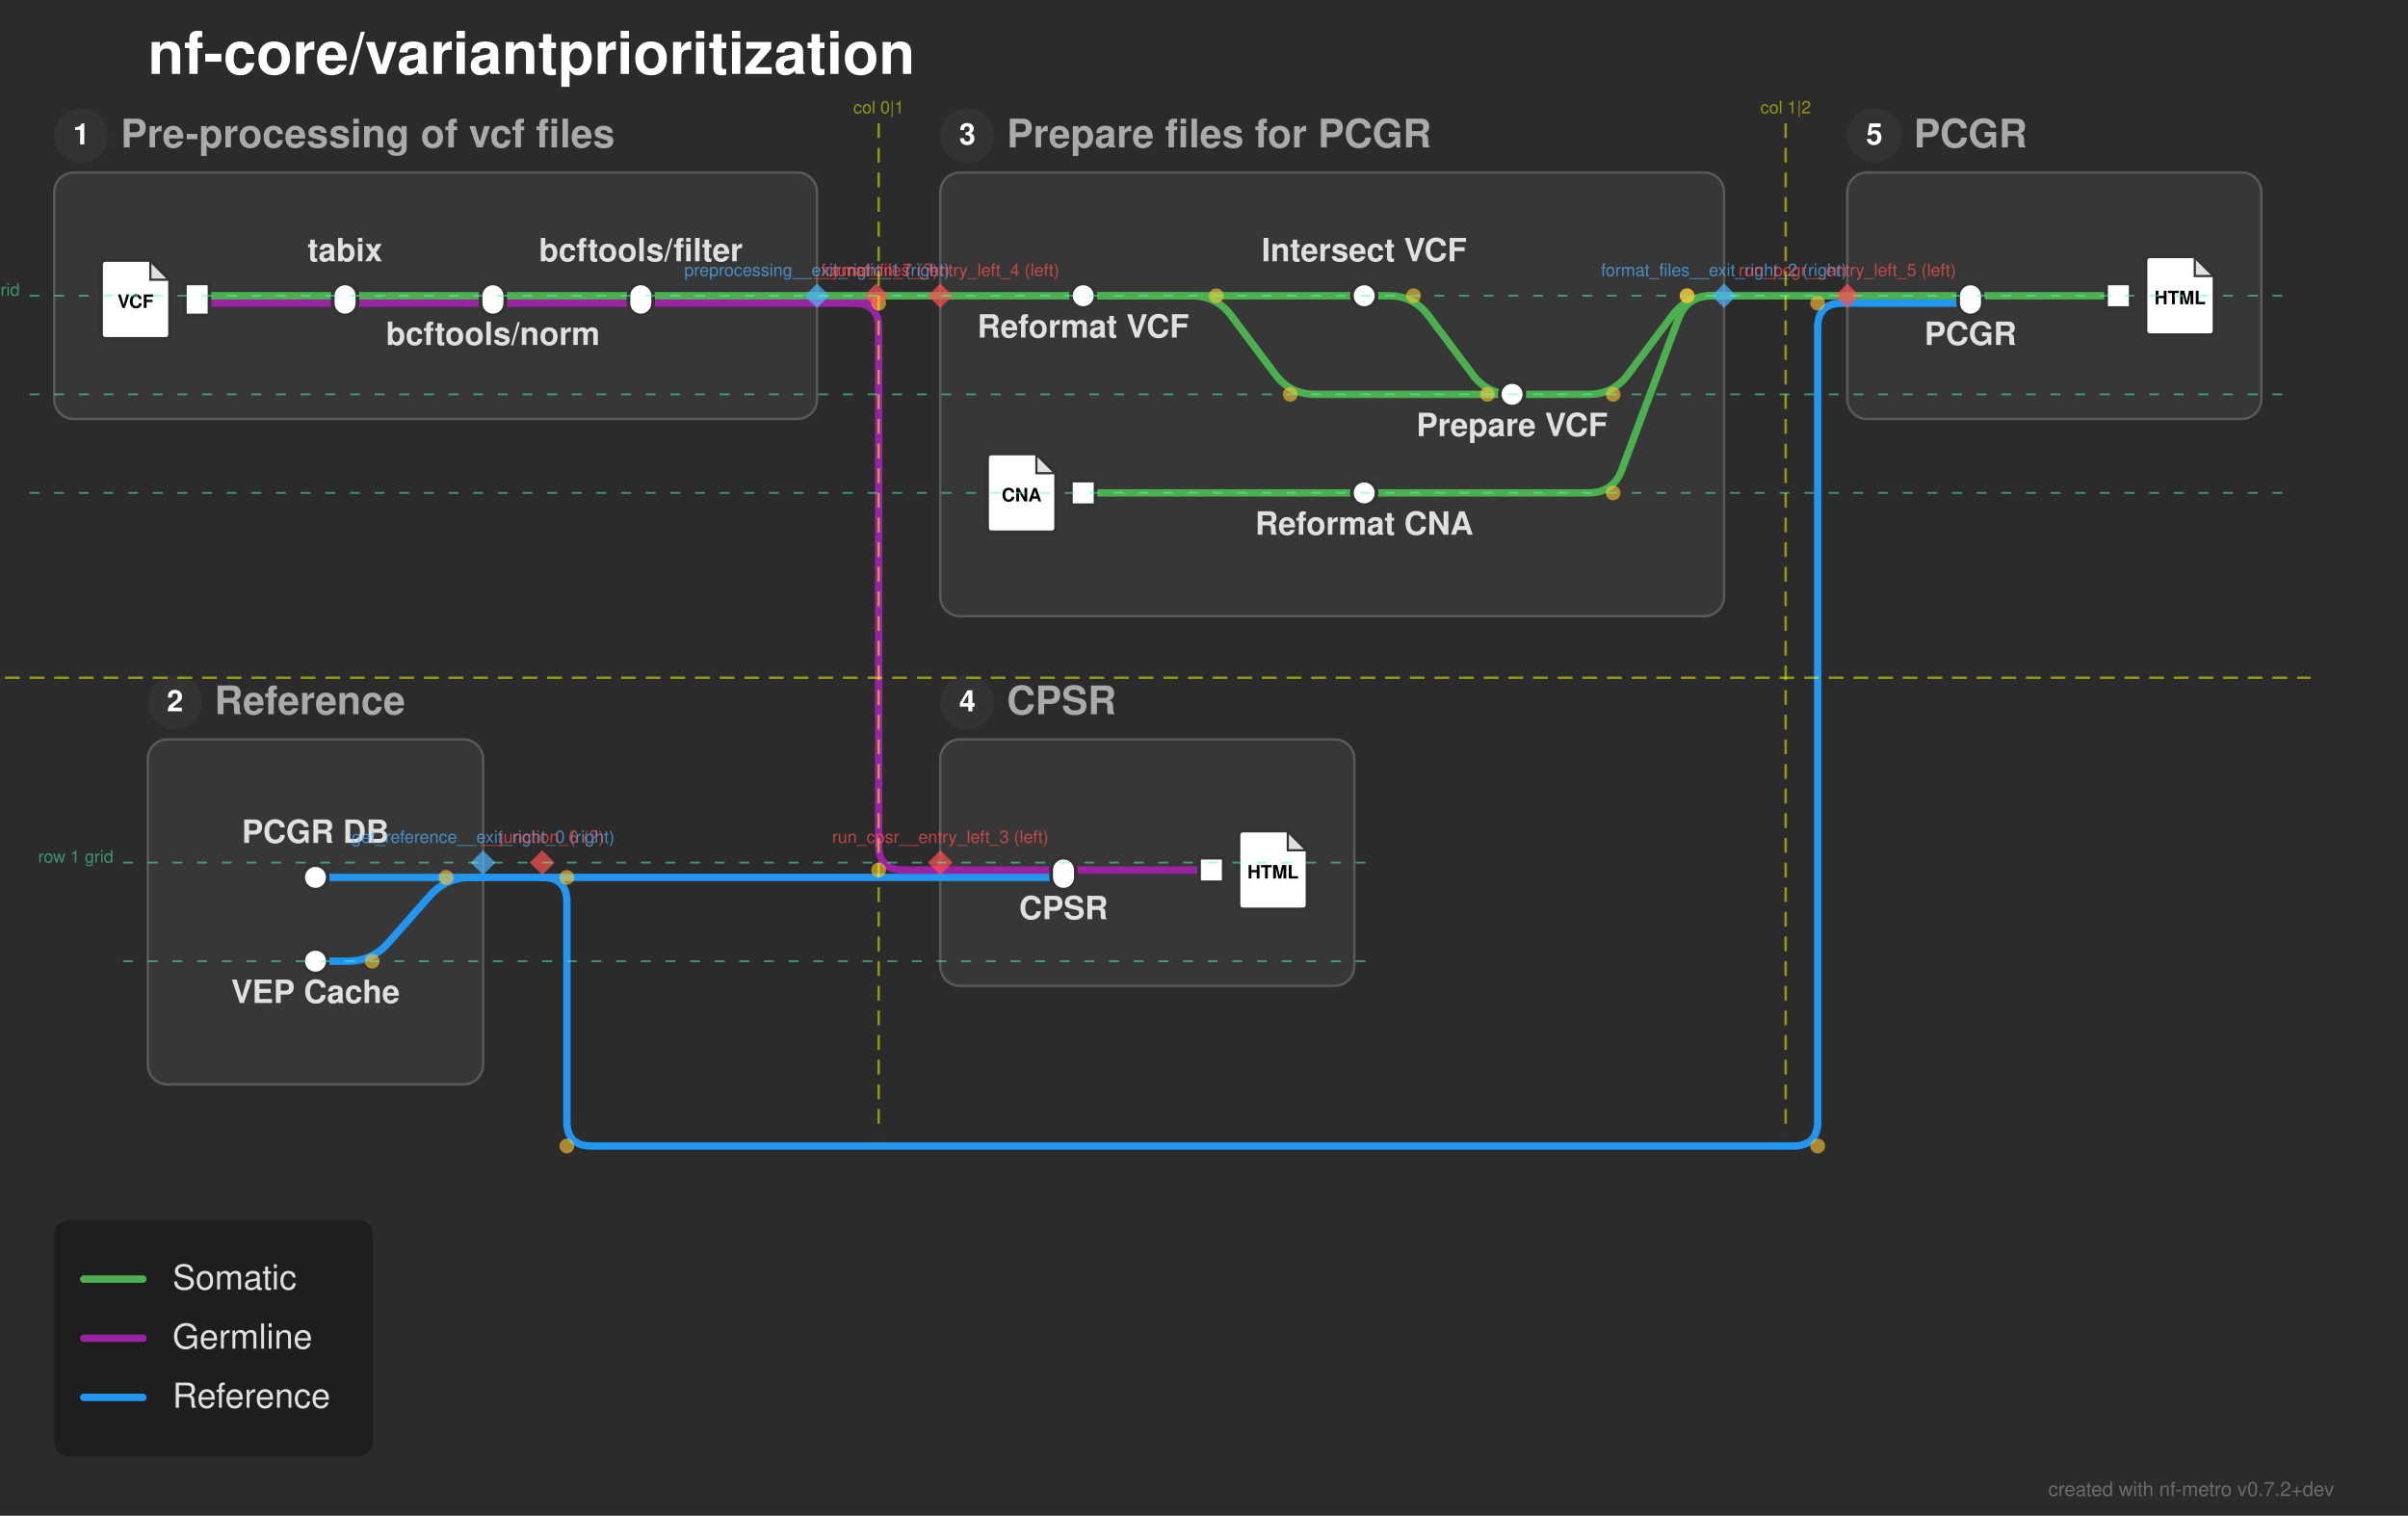
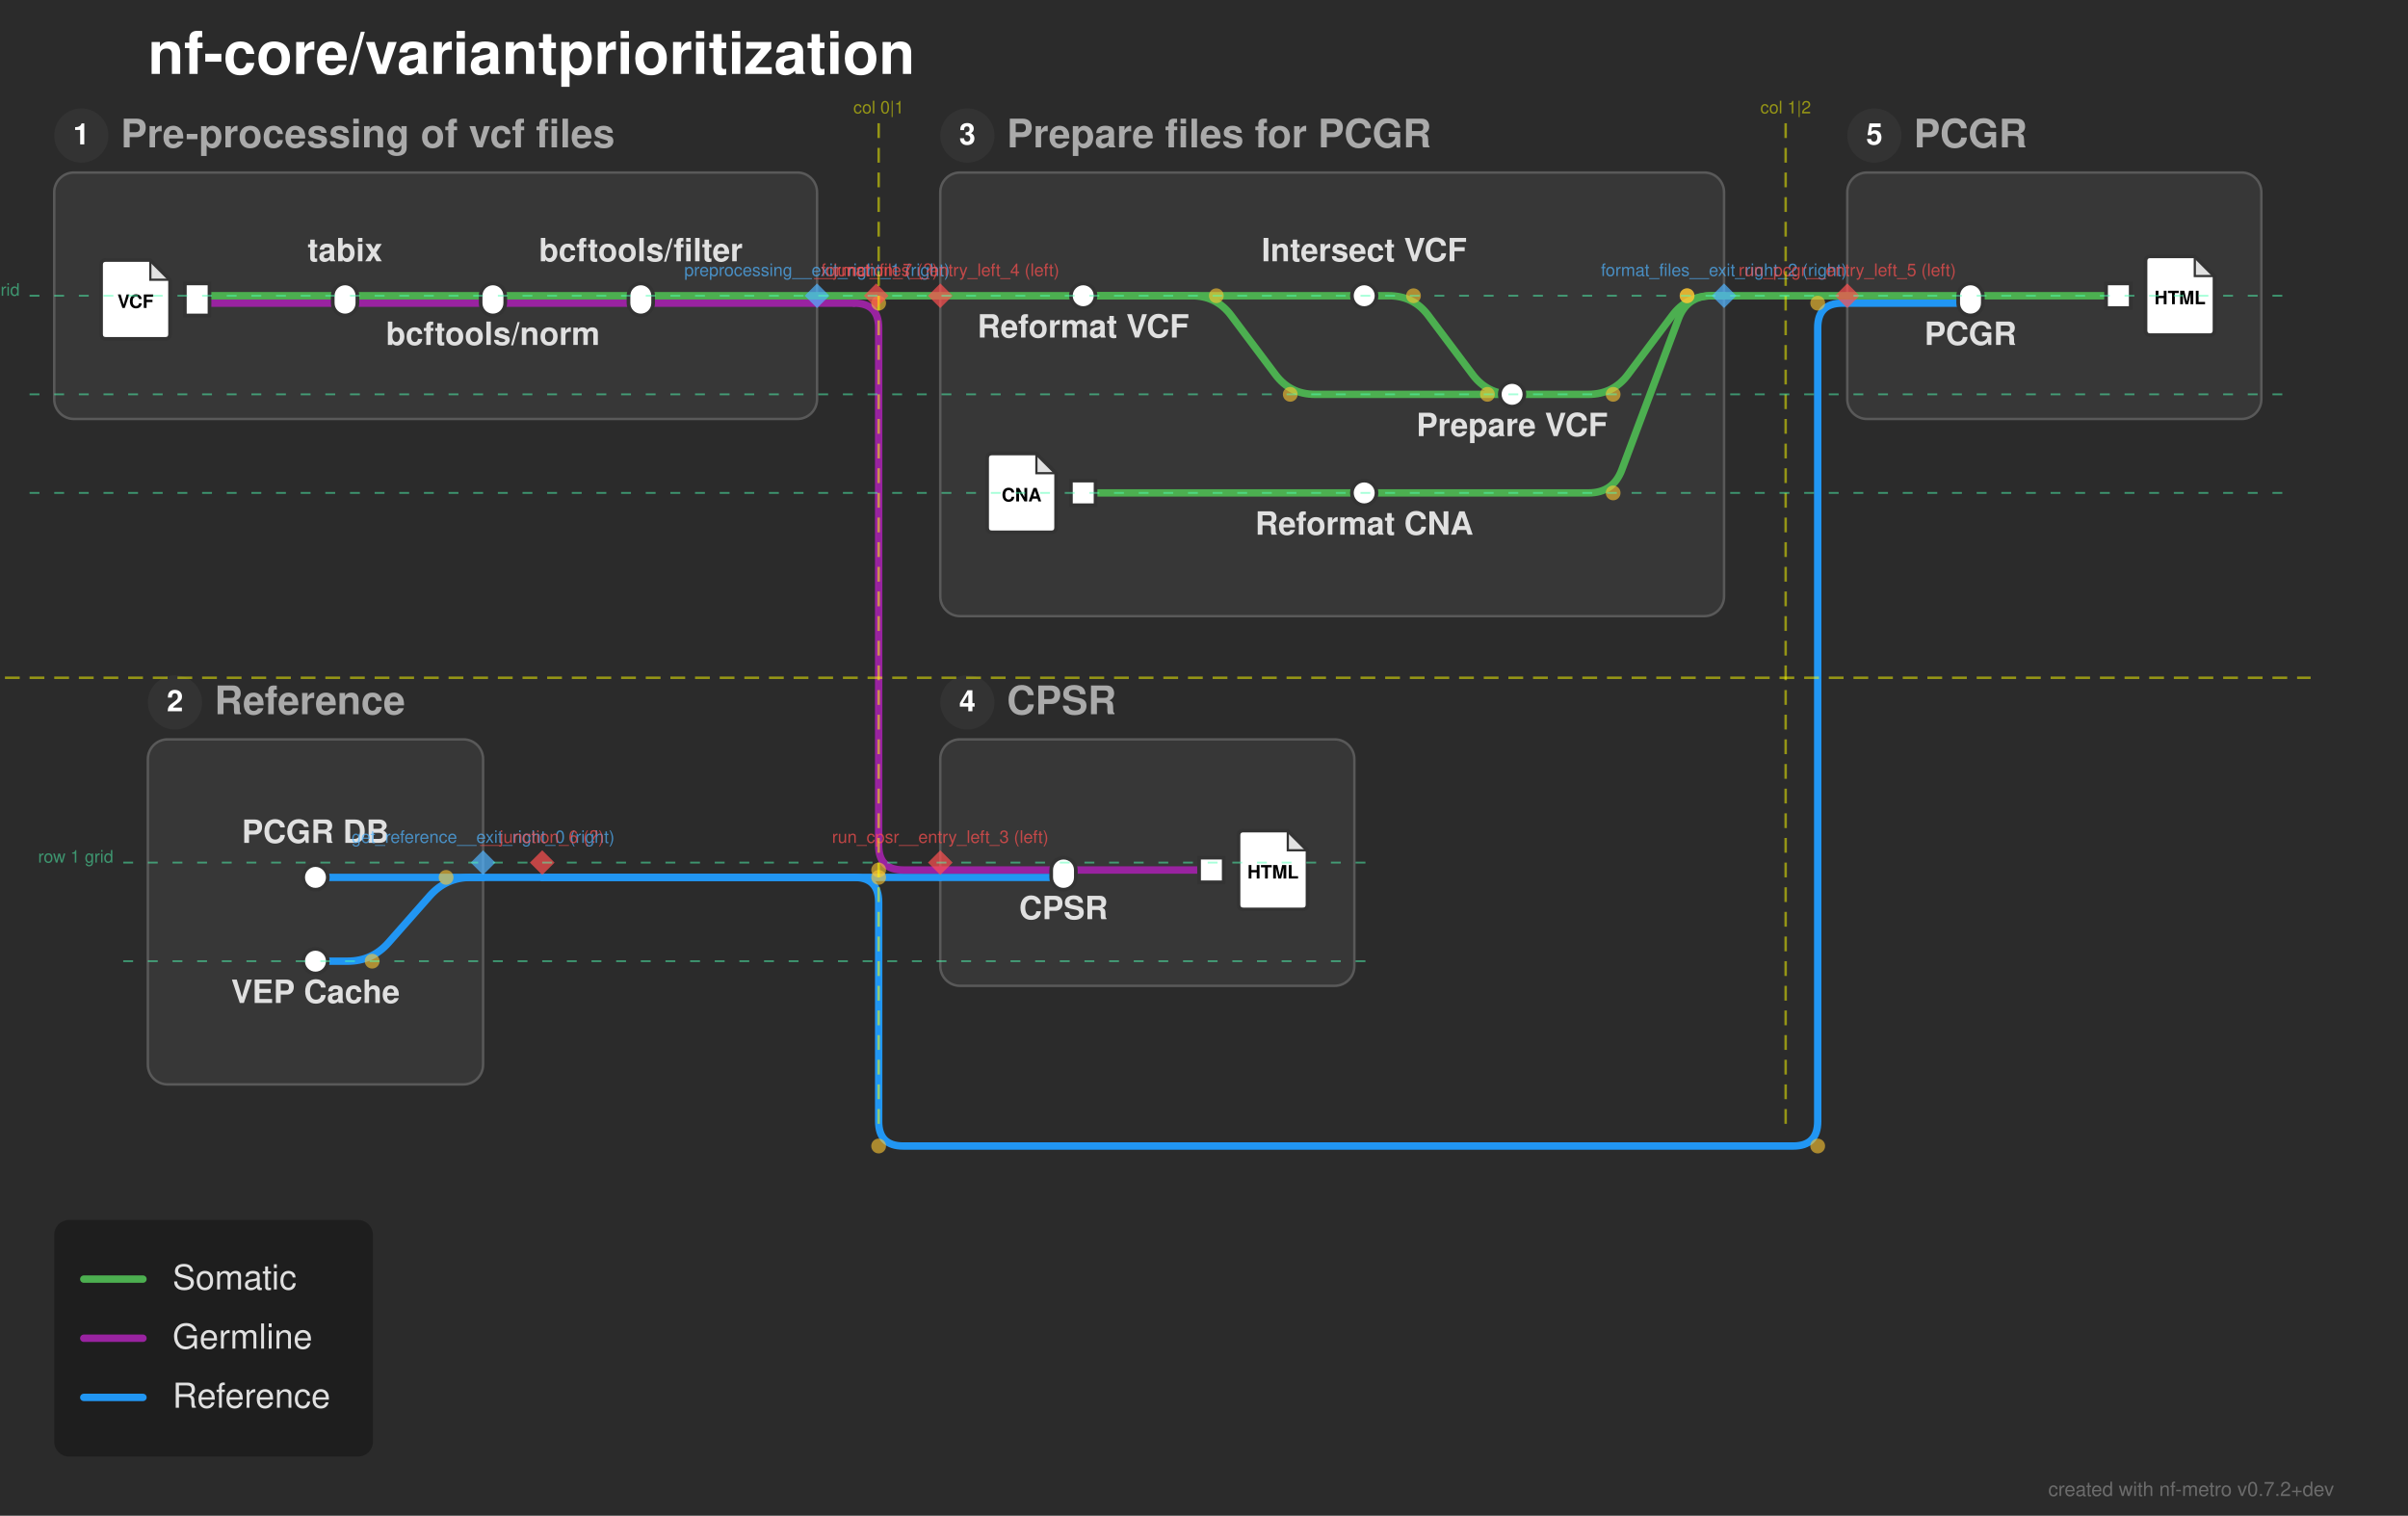
<svg xmlns="http://www.w3.org/2000/svg" width="977" height="615" viewBox="0 0 977 615">
  <defs>
</defs>
  <rect x="0" y="0" width="977" height="615" fill="#2b2b2b" />
  <text x="60.0" y="30.0" font-size="24.0" fill="#ffffff" font-family="'Helvetica Neue', Helvetica, Arial, sans-serif" font-weight="bold" class="nf-metro-title">nf-core/variantprioritization</text>
  <rect x="22.0" y="70.0" width="309.5" height="100.0" rx="8" ry="8" fill="#373737" stroke="#595959" stroke-width="1.0" class="nf-metro-section-box" data-section-id="preprocessing" data-section-lines="germline,somatic" />
  <circle cx="33.0" cy="55.0" r="11" fill="#333333" class="nf-metro-section-num-circle" data-section-id="preprocessing" />
  <text x="33.0" y="55.0" font-size="12" fill="#ffffff" font-family="'Helvetica Neue', Helvetica, Arial, sans-serif" font-weight="bold" text-anchor="middle" dy="0.3em" data-section-id="preprocessing">1</text>
  <text x="49.0" y="55.0" font-size="16.0" fill="#aaaaaa" font-family="'Helvetica Neue', Helvetica, Arial, sans-serif" font-weight="bold" dy="0.3em" class="nf-metro-section-label" data-section-id="preprocessing">Pre-processing of vcf files</text>
  <rect x="381.5" y="70.0" width="318.0" height="180.0" rx="8" ry="8" fill="#373737" stroke="#595959" stroke-width="1.0" class="nf-metro-section-box" data-section-id="format_files" data-section-lines="somatic" />
  <circle cx="392.5" cy="55.0" r="11" fill="#333333" class="nf-metro-section-num-circle" data-section-id="format_files" />
  <text x="392.5" y="55.0" font-size="12" fill="#ffffff" font-family="'Helvetica Neue', Helvetica, Arial, sans-serif" font-weight="bold" text-anchor="middle" dy="0.3em" data-section-id="format_files">3</text>
  <text x="408.5" y="55.0" font-size="16.0" fill="#aaaaaa" font-family="'Helvetica Neue', Helvetica, Arial, sans-serif" font-weight="bold" dy="0.3em" class="nf-metro-section-label" data-section-id="format_files">Prepare files for PCGR</text>
  <rect x="60.0" y="300.0" width="136.0" height="140.0" rx="8" ry="8" fill="#373737" stroke="#595959" stroke-width="1.0" class="nf-metro-section-box" data-section-id="get_reference" data-section-lines="reference" />
  <circle cx="71.0" cy="285.0" r="11" fill="#333333" class="nf-metro-section-num-circle" data-section-id="get_reference" />
  <text x="71.0" y="285.0" font-size="12" fill="#ffffff" font-family="'Helvetica Neue', Helvetica, Arial, sans-serif" font-weight="bold" text-anchor="middle" dy="0.3em" data-section-id="get_reference">2</text>
  <text x="87.0" y="285.0" font-size="16.0" fill="#aaaaaa" font-family="'Helvetica Neue', Helvetica, Arial, sans-serif" font-weight="bold" dy="0.3em" class="nf-metro-section-label" data-section-id="get_reference">Reference</text>
  <rect x="749.5" y="70.0" width="168.0" height="100.0" rx="8" ry="8" fill="#373737" stroke="#595959" stroke-width="1.0" class="nf-metro-section-box" data-section-id="run_pcgr" data-section-lines="reference,somatic" />
  <circle cx="760.5" cy="55.0" r="11" fill="#333333" class="nf-metro-section-num-circle" data-section-id="run_pcgr" />
  <text x="760.5" y="55.0" font-size="12" fill="#ffffff" font-family="'Helvetica Neue', Helvetica, Arial, sans-serif" font-weight="bold" text-anchor="middle" dy="0.3em" data-section-id="run_pcgr">5</text>
  <text x="776.5" y="55.0" font-size="16.0" fill="#aaaaaa" font-family="'Helvetica Neue', Helvetica, Arial, sans-serif" font-weight="bold" dy="0.3em" class="nf-metro-section-label" data-section-id="run_pcgr">PCGR</text>
  <rect x="381.5" y="300.0" width="168.0" height="100.0" rx="8" ry="8" fill="#373737" stroke="#595959" stroke-width="1.0" class="nf-metro-section-box" data-section-id="run_cpsr" data-section-lines="germline,reference" />
  <circle cx="392.5" cy="285.0" r="11" fill="#333333" class="nf-metro-section-num-circle" data-section-id="run_cpsr" />
  <text x="392.5" y="285.0" font-size="12" fill="#ffffff" font-family="'Helvetica Neue', Helvetica, Arial, sans-serif" font-weight="bold" text-anchor="middle" dy="0.3em" data-section-id="run_cpsr">4</text>
  <text x="408.5" y="285.0" font-size="16.0" fill="#aaaaaa" font-family="'Helvetica Neue', Helvetica, Arial, sans-serif" font-weight="bold" dy="0.3em" class="nf-metro-section-label" data-section-id="run_cpsr">CPSR</text>
  <path d="M128.0,356.0 L196.0,356.0" stroke="#2196F3" stroke-width="3.0" stroke-linecap="round" class="metro-line-reference" data-line-id="reference" />
  <path d="M381.5,356.0 L431.5,356.0" stroke="#2196F3" stroke-width="3.0" stroke-linecap="round" class="metro-line-reference" data-line-id="reference" />
  <path d="M128.0,390.0 L141.0,390.0 Q151.0,390.0,157.616,382.502 L174.384,363.498 Q181.0,356.0,191.0,356.0 L196.0,356.0" stroke="#2196F3" stroke-width="3.0" fill="none" stroke-linecap="round" stroke-linejoin="round" class="metro-line-reference" data-line-id="reference" />
  <path d="M749.5,123.0 L799.5,123.0" stroke="#2196F3" stroke-width="3.0" stroke-linecap="round" class="metro-line-reference" data-line-id="reference" />
  <path d="M196.0,356.0 L220.0,356.0" stroke="#2196F3" stroke-width="3.0" stroke-linecap="round" class="metro-line-reference" data-line-id="reference" />
  <path d="M220.0,356.0 L381.5,356.0" stroke="#2196F3" stroke-width="3.0" stroke-linecap="round" class="metro-line-reference" data-line-id="reference" />
-   <path d="M220.0,356.0 L220.0,356.0 Q230.0,356.0,230.0,366.0 L230.0,455.0 Q230.0,465.0,240.0,465.0 L727.5,465.0 Q737.5,465.0,737.5,455.0 L737.5,133.0 Q737.5,123.0,747.5,123.0 L749.5,123.0" stroke="#2196F3" stroke-width="3.0" fill="none" stroke-linecap="round" stroke-linejoin="round" class="metro-line-reference" data-line-id="reference" />
+   <path d="M220.0,356.0 L346.5,356.0 Q356.5,356.0,356.5,366.0 L356.5,455.0 Q356.5,465.0,366.5,465.0 L727.5,465.0 Q737.5,465.0,737.5,455.0 L737.5,133.0 Q737.5,123.0,747.5,123.0 L749.5,123.0" stroke="#2196F3" stroke-width="3.0" fill="none" stroke-linecap="round" stroke-linejoin="round" class="metro-line-reference" data-line-id="reference" />
  <path d="M80.0,123.0 L140.0,123.0" stroke="#9923A0" stroke-width="3.0" stroke-linecap="round" class="metro-line-germline" data-line-id="germline" />
  <path d="M140.0,123.0 L200.0,123.0" stroke="#9923A0" stroke-width="3.0" stroke-linecap="round" class="metro-line-germline" data-line-id="germline" />
  <path d="M200.0,123.0 L260.0,123.0" stroke="#9923A0" stroke-width="3.0" stroke-linecap="round" class="metro-line-germline" data-line-id="germline" />
  <path d="M431.5,353.0 L491.5,353.0" stroke="#9923A0" stroke-width="3.0" stroke-linecap="round" class="metro-line-germline" data-line-id="germline" />
  <path d="M260.0,123.0 L331.5,123.0" stroke="#9923A0" stroke-width="3.0" stroke-linecap="round" class="metro-line-germline" data-line-id="germline" />
  <path d="M381.5,353.0 L431.5,353.0" stroke="#9923A0" stroke-width="3.0" stroke-linecap="round" class="metro-line-germline" data-line-id="germline" />
-   <path d="M331.5,123.0 L355.5,123.0" stroke="#9923A0" stroke-width="3.0" stroke-linecap="round" class="metro-line-germline" data-line-id="germline" />
+   <path d="M331.5,123.0 L346.5,123.0" stroke="#9923A0" stroke-width="3.0" stroke-linecap="round" class="metro-line-germline" data-line-id="germline" />
  <path d="M346.5,123.0 L346.5,123.0 Q356.5,123.0,356.5,133.0 L356.5,343.0 Q356.5,353.0,366.5,353.0 L381.5,353.0" stroke="#9923A0" stroke-width="3.0" fill="none" stroke-linecap="round" stroke-linejoin="round" class="metro-line-germline" data-line-id="germline" />
  <path d="M80.0,120.0 L140.0,120.0" stroke="#4CAF50" stroke-width="3.0" stroke-linecap="round" class="metro-line-somatic" data-line-id="somatic" />
  <path d="M140.0,120.0 L200.0,120.0" stroke="#4CAF50" stroke-width="3.0" stroke-linecap="round" class="metro-line-somatic" data-line-id="somatic" />
  <path d="M200.0,120.0 L260.0,120.0" stroke="#4CAF50" stroke-width="3.0" stroke-linecap="round" class="metro-line-somatic" data-line-id="somatic" />
  <path d="M439.5,120.0 L553.5,120.0" stroke="#4CAF50" stroke-width="3.0" stroke-linecap="round" class="metro-line-somatic" data-line-id="somatic" />
  <path d="M439.5,120.0 L483.5,120.0 Q493.5,120.0,499.5,128.0 L517.5,152.0 Q523.5,160.0,533.5,160.0 L613.5,160.0" stroke="#4CAF50" stroke-width="3.0" fill="none" stroke-linecap="round" stroke-linejoin="round" class="metro-line-somatic" data-line-id="somatic" />
  <path d="M553.5,120.0 L563.5,120.0 Q573.5,120.0,579.5,128.0 L597.5,152.0 Q603.5,160.0,613.5,160.0 L613.5,160.0" stroke="#4CAF50" stroke-width="3.0" fill="none" stroke-linecap="round" stroke-linejoin="round" class="metro-line-somatic" data-line-id="somatic" />
  <path d="M439.5,200.0 L553.5,200.0" stroke="#4CAF50" stroke-width="3.0" stroke-linecap="round" class="metro-line-somatic" data-line-id="somatic" />
  <path d="M799.5,120.0 L859.5,120.0" stroke="#4CAF50" stroke-width="3.0" stroke-linecap="round" class="metro-line-somatic" data-line-id="somatic" />
  <path d="M260.0,120.0 L331.5,120.0" stroke="#4CAF50" stroke-width="3.0" stroke-linecap="round" class="metro-line-somatic" data-line-id="somatic" />
  <path d="M381.5,120.0 L439.5,120.0" stroke="#4CAF50" stroke-width="3.0" stroke-linecap="round" class="metro-line-somatic" data-line-id="somatic" />
  <path d="M553.5,200.0 L644.5,200.0 Q654.5,200.0,658.011,190.637 L680.989,129.363 Q684.5,120.0,694.5,120.0 L699.5,120.0" stroke="#4CAF50" stroke-width="3.0" fill="none" stroke-linecap="round" stroke-linejoin="round" class="metro-line-somatic" data-line-id="somatic" />
  <path d="M749.5,120.0 L799.5,120.0" stroke="#4CAF50" stroke-width="3.0" stroke-linecap="round" class="metro-line-somatic" data-line-id="somatic" />
  <path d="M613.5,160.0 L644.5,160.0 Q654.5,160.0,660.5,152.0 L678.5,128.0 Q684.5,120.0,694.5,120.0 L699.5,120.0" stroke="#4CAF50" stroke-width="3.0" fill="none" stroke-linecap="round" stroke-linejoin="round" class="metro-line-somatic" data-line-id="somatic" />
  <path d="M331.5,120.0 L355.5,120.0" stroke="#4CAF50" stroke-width="3.0" stroke-linecap="round" class="metro-line-somatic" data-line-id="somatic" />
  <path d="M355.5,120.0 L381.5,120.0" stroke="#4CAF50" stroke-width="3.0" stroke-linecap="round" class="metro-line-somatic" data-line-id="somatic" />
  <path d="M699.5,120.0 L749.5,120.0" stroke="#4CAF50" stroke-width="3.0" stroke-linecap="round" class="metro-line-somatic" data-line-id="somatic" />
  <rect x="75.0" y="115.0" width="10.0" height="13.0" fill="#ffffff" stroke="#333333" stroke-width="1.5" class="nf-metro-station" data-station-id="vcf_in" data-station-lines="germline,somatic" data-station-label="vcf_in" data-section-id="preprocessing" data-section-name="Pre-processing of vcf files" />
  <g data-station-id="vcf_in">
    <path d="M43.0,105.5 L61.0,105.5 L69.0,113.5 L69.0,135.5 Q69.0,137.5,67.0,137.5 L43.0,137.5 Q41.0,137.5,41.0,135.5 L41.0,107.5 Q41.0,105.5,43.0,105.5 Z" fill="#ffffff" stroke="#333333" stroke-width="1.5" stroke-linejoin="round" />
    <path d="M61.0,105.5 L61.0,113.5 L69.0,113.5 Z" fill="#333333" opacity="0.15" stroke="none" />
    <path d="M61.0,105.5 L61.0,113.5 L69.0,113.5" fill="none" stroke="#333333" stroke-width="0.9" />
    <text x="55.0" y="122.7" font-size="7.5" fill="#000000" font-family="'Helvetica Neue', Helvetica, Arial, sans-serif" font-weight="bold" text-anchor="middle" dy="0.3em">VCF</text>
  </g>
  <rect x="135.0" y="115.0" width="10.0" height="13.0" rx="5.0" ry="5.0" fill="#ffffff" stroke="#333333" stroke-width="1.5" class="nf-metro-station" data-station-id="tabix" data-station-lines="germline,somatic" data-station-label="tabix" data-section-id="preprocessing" data-section-name="Pre-processing of vcf files" />
  <rect x="195.0" y="115.0" width="10.0" height="13.0" rx="5.0" ry="5.0" fill="#ffffff" stroke="#333333" stroke-width="1.5" class="nf-metro-station" data-station-id="bcftools_norm" data-station-lines="germline,somatic" data-station-label="bcftools/norm" data-section-id="preprocessing" data-section-name="Pre-processing of vcf files" />
  <rect x="255.0" y="115.0" width="10.0" height="13.0" rx="5.0" ry="5.0" fill="#ffffff" stroke="#333333" stroke-width="1.5" class="nf-metro-station" data-station-id="bcftools_filter" data-station-lines="germline,somatic" data-station-label="bcftools/filter" data-section-id="preprocessing" data-section-name="Pre-processing of vcf files" />
  <rect x="434.5" y="115.0" width="10.0" height="10.0" rx="5.0" ry="5.0" fill="#ffffff" stroke="#333333" stroke-width="1.5" class="nf-metro-station" data-station-id="reformat_vcf" data-station-lines="somatic" data-station-label="Reformat VCF" data-section-id="format_files" data-section-name="Prepare files for PCGR" />
  <rect x="548.5" y="115.0" width="10.0" height="10.0" rx="5.0" ry="5.0" fill="#ffffff" stroke="#333333" stroke-width="1.5" class="nf-metro-station" data-station-id="intersect" data-station-lines="somatic" data-station-label="Intersect VCF" data-section-id="format_files" data-section-name="Prepare files for PCGR" />
  <rect x="608.5" y="155.0" width="10.0" height="10.0" rx="5.0" ry="5.0" fill="#ffffff" stroke="#333333" stroke-width="1.5" class="nf-metro-station" data-station-id="prepare_pcgr" data-station-lines="somatic" data-station-label="Prepare VCF" data-section-id="format_files" data-section-name="Prepare files for PCGR" />
  <rect x="434.5" y="195.0" width="10.0" height="10.0" fill="#ffffff" stroke="#333333" stroke-width="1.5" class="nf-metro-station" data-station-id="cna_in" data-station-lines="somatic" data-station-label="cna_in" data-section-id="format_files" data-section-name="Prepare files for PCGR" />
  <g data-station-id="cna_in">
    <path d="M402.5,184.0 L420.5,184.0 L428.5,192.0 L428.5,214.0 Q428.5,216.0,426.5,216.0 L402.5,216.0 Q400.5,216.0,400.5,214.0 L400.5,186.0 Q400.5,184.0,402.5,184.0 Z" fill="#ffffff" stroke="#333333" stroke-width="1.5" stroke-linejoin="round" />
    <path d="M420.5,184.0 L420.5,192.0 L428.5,192.0 Z" fill="#333333" opacity="0.15" stroke="none" />
    <path d="M420.5,184.0 L420.5,192.0 L428.5,192.0" fill="none" stroke="#333333" stroke-width="0.9" />
    <text x="414.5" y="201.2" font-size="7.5" fill="#000000" font-family="'Helvetica Neue', Helvetica, Arial, sans-serif" font-weight="bold" text-anchor="middle" dy="0.3em">CNA</text>
  </g>
  <rect x="548.5" y="195.0" width="10.0" height="10.0" rx="5.0" ry="5.0" fill="#ffffff" stroke="#333333" stroke-width="1.5" class="nf-metro-station" data-station-id="reformat_cna" data-station-lines="somatic" data-station-label="Reformat CNA" data-section-id="format_files" data-section-name="Prepare files for PCGR" />
  <rect x="123.0" y="351.0" width="10.0" height="10.0" rx="5.0" ry="5.0" fill="#ffffff" stroke="#333333" stroke-width="1.5" class="nf-metro-station" data-station-id="get_pcgr" data-station-lines="reference" data-station-label="PCGR DB" data-section-id="get_reference" data-section-name="Reference" />
  <rect x="123.0" y="385.0" width="10.0" height="10.0" rx="5.0" ry="5.0" fill="#ffffff" stroke="#333333" stroke-width="1.5" class="nf-metro-station" data-station-id="get_vep" data-station-lines="reference" data-station-label="VEP Cache" data-section-id="get_reference" data-section-name="Reference" />
  <rect x="794.5" y="115.0" width="10.0" height="13.0" rx="5.0" ry="5.0" fill="#ffffff" stroke="#333333" stroke-width="1.5" class="nf-metro-station" data-station-id="pcgr" data-station-lines="reference,somatic" data-station-label="PCGR" data-section-id="run_pcgr" data-section-name="PCGR" />
  <rect x="854.5" y="115.0" width="10.0" height="10.0" fill="#ffffff" stroke="#333333" stroke-width="1.5" class="nf-metro-station" data-station-id="report_pcgr" data-station-lines="somatic" data-station-label="report_pcgr" data-section-id="run_pcgr" data-section-name="PCGR" />
  <g data-station-id="report_pcgr">
    <path d="M872.5,104.0 L890.5,104.0 L898.5,112.0 L898.5,134.0 Q898.5,136.0,896.5,136.0 L872.5,136.0 Q870.5,136.0,870.5,134.0 L870.5,106.0 Q870.5,104.0,872.5,104.0 Z" fill="#ffffff" stroke="#333333" stroke-width="1.5" stroke-linejoin="round" />
    <path d="M890.5,104.0 L890.5,112.0 L898.5,112.0 Z" fill="#333333" opacity="0.15" stroke="none" />
    <path d="M890.5,104.0 L890.5,112.0 L898.5,112.0" fill="none" stroke="#333333" stroke-width="0.9" />
    <text x="884.5" y="121.2" font-size="7.5" fill="#000000" font-family="'Helvetica Neue', Helvetica, Arial, sans-serif" font-weight="bold" text-anchor="middle" dy="0.3em">HTML</text>
  </g>
  <rect x="426.5" y="348.0" width="10.0" height="13.0" rx="5.0" ry="5.0" fill="#ffffff" stroke="#333333" stroke-width="1.5" class="nf-metro-station" data-station-id="cpsr" data-station-lines="germline,reference" data-station-label="CPSR" data-section-id="run_cpsr" data-section-name="CPSR" />
  <rect x="486.5" y="348.0" width="10.0" height="10.0" fill="#ffffff" stroke="#333333" stroke-width="1.5" class="nf-metro-station" data-station-id="report_cpsr" data-station-lines="germline" data-station-label="report_cpsr" data-section-id="run_cpsr" data-section-name="CPSR" />
  <g data-station-id="report_cpsr">
    <path d="M504.5,337.0 L522.5,337.0 L530.5,345.0 L530.5,367.0 Q530.5,369.0,528.5,369.0 L504.5,369.0 Q502.5,369.0,502.5,367.0 L502.5,339.0 Q502.5,337.0,504.5,337.0 Z" fill="#ffffff" stroke="#333333" stroke-width="1.5" stroke-linejoin="round" />
    <path d="M522.5,337.0 L522.5,345.0 L530.5,345.0 Z" fill="#333333" opacity="0.15" stroke="none" />
    <path d="M522.5,337.0 L522.5,345.0 L530.5,345.0" fill="none" stroke="#333333" stroke-width="0.9" />
    <text x="516.5" y="354.2" font-size="7.5" fill="#000000" font-family="'Helvetica Neue', Helvetica, Arial, sans-serif" font-weight="bold" text-anchor="middle" dy="0.3em">HTML</text>
  </g>
  <text x="439.5" y="131.0" font-size="13.0" fill="#e0e0e0" font-family="'Helvetica Neue', Helvetica, Arial, sans-serif" font-weight="bold" text-anchor="middle" dominant-baseline="hanging" data-station-id="reformat_vcf" class="nf-metro-station-label">Reformat VCF</text>
  <text x="799.5" y="134.0" font-size="13.0" fill="#e0e0e0" font-family="'Helvetica Neue', Helvetica, Arial, sans-serif" font-weight="bold" text-anchor="middle" dominant-baseline="hanging" data-station-id="pcgr" class="nf-metro-station-label">PCGR</text>
  <text x="431.5" y="367.0" font-size="13.0" fill="#e0e0e0" font-family="'Helvetica Neue', Helvetica, Arial, sans-serif" font-weight="bold" text-anchor="middle" dominant-baseline="hanging" data-station-id="cpsr" class="nf-metro-station-label">CPSR</text>
  <text x="128.0" y="342.0" font-size="13.0" fill="#e0e0e0" font-family="'Helvetica Neue', Helvetica, Arial, sans-serif" font-weight="bold" text-anchor="middle" dominant-baseline="auto" data-station-id="get_pcgr" class="nf-metro-station-label">PCGR DB</text>
  <text x="128.0" y="401.0" font-size="13.0" fill="#e0e0e0" font-family="'Helvetica Neue', Helvetica, Arial, sans-serif" font-weight="bold" text-anchor="middle" dominant-baseline="hanging" data-station-id="get_vep" class="nf-metro-station-label">VEP Cache</text>
  <text x="553.5" y="106.0" font-size="13.0" fill="#e0e0e0" font-family="'Helvetica Neue', Helvetica, Arial, sans-serif" font-weight="bold" text-anchor="middle" dominant-baseline="auto" data-station-id="intersect" class="nf-metro-station-label">Intersect VCF</text>
  <text x="140.0" y="106.0" font-size="13.0" fill="#e0e0e0" font-family="'Helvetica Neue', Helvetica, Arial, sans-serif" font-weight="bold" text-anchor="middle" dominant-baseline="auto" data-station-id="tabix" class="nf-metro-station-label">tabix</text>
  <text x="553.5" y="211.0" font-size="13.0" fill="#e0e0e0" font-family="'Helvetica Neue', Helvetica, Arial, sans-serif" font-weight="bold" text-anchor="middle" dominant-baseline="hanging" data-station-id="reformat_cna" class="nf-metro-station-label">Reformat CNA</text>
  <text x="200.0" y="134.0" font-size="13.0" fill="#e0e0e0" font-family="'Helvetica Neue', Helvetica, Arial, sans-serif" font-weight="bold" text-anchor="middle" dominant-baseline="hanging" data-station-id="bcftools_norm" class="nf-metro-station-label">bcftools/norm</text>
  <text x="613.5" y="171.0" font-size="13.0" fill="#e0e0e0" font-family="'Helvetica Neue', Helvetica, Arial, sans-serif" font-weight="bold" text-anchor="middle" dominant-baseline="hanging" data-station-id="prepare_pcgr" class="nf-metro-station-label">Prepare VCF</text>
  <text x="260.0" y="106.0" font-size="13.0" fill="#e0e0e0" font-family="'Helvetica Neue', Helvetica, Arial, sans-serif" font-weight="bold" text-anchor="middle" dominant-baseline="auto" data-station-id="bcftools_filter" class="nf-metro-station-label">bcftools/filter</text>
  <circle cx="493.5" cy="120.0" r="3.0" fill="rgba(255, 200, 50, 0.6)" />
  <circle cx="523.5" cy="160.0" r="3.0" fill="rgba(255, 200, 50, 0.6)" />
  <circle cx="573.5" cy="120.0" r="3.0" fill="rgba(255, 200, 50, 0.6)" />
  <circle cx="603.5" cy="160.0" r="3.0" fill="rgba(255, 200, 50, 0.6)" />
  <circle cx="151.0" cy="390.0" r="3.0" fill="rgba(255, 200, 50, 0.6)" />
  <circle cx="181.0" cy="356.0" r="3.0" fill="rgba(255, 200, 50, 0.6)" />
  <circle cx="654.5" cy="200.0" r="3.0" fill="rgba(255, 200, 50, 0.6)" />
  <circle cx="684.5" cy="120.0" r="3.0" fill="rgba(255, 200, 50, 0.6)" />
  <circle cx="654.5" cy="160.0" r="3.0" fill="rgba(255, 200, 50, 0.6)" />
  <circle cx="684.5" cy="120.0" r="3.0" fill="rgba(255, 200, 50, 0.6)" />
-   <circle cx="230.0" cy="356.0" r="3.0" fill="rgba(255, 200, 50, 0.6)" />
-   <circle cx="230.0" cy="465.0" r="3.0" fill="rgba(255, 200, 50, 0.6)" />
+   <circle cx="356.5" cy="356.0" r="3.0" fill="rgba(255, 200, 50, 0.6)" />
+   <circle cx="356.5" cy="465.0" r="3.0" fill="rgba(255, 200, 50, 0.6)" />
  <circle cx="737.5" cy="465.0" r="3.0" fill="rgba(255, 200, 50, 0.6)" />
  <circle cx="737.5" cy="123.0" r="3.0" fill="rgba(255, 200, 50, 0.6)" />
  <circle cx="356.5" cy="123.0" r="3.0" fill="rgba(255, 200, 50, 0.6)" />
  <circle cx="356.5" cy="353.0" r="3.0" fill="rgba(255, 200, 50, 0.6)" />
  <path d="M196.0,345.0 L201.0,350.0 L196.0,355.0 L191.0,350.0 Z" fill="rgba(80, 180, 255, 0.7)" stroke="none" />
  <text x="196.0" y="342.0" font-size="7" fill="rgba(80, 180, 255, 0.7)" font-family="'Helvetica Neue', Helvetica, Arial, sans-serif" text-anchor="middle" dominant-baseline="auto">get_reference__exit_right_0 (right)</text>
  <path d="M331.5,115.0 L336.5,120.0 L331.5,125.0 L326.5,120.0 Z" fill="rgba(80, 180, 255, 0.7)" stroke="none" />
  <text x="331.5" y="112.0" font-size="7" fill="rgba(80, 180, 255, 0.7)" font-family="'Helvetica Neue', Helvetica, Arial, sans-serif" text-anchor="middle" dominant-baseline="auto">preprocessing__exit_right_1 (right)</text>
  <path d="M699.5,115.0 L704.5,120.0 L699.5,125.0 L694.5,120.0 Z" fill="rgba(80, 180, 255, 0.7)" stroke="none" />
  <text x="699.5" y="112.0" font-size="7" fill="rgba(80, 180, 255, 0.7)" font-family="'Helvetica Neue', Helvetica, Arial, sans-serif" text-anchor="middle" dominant-baseline="auto">format_files__exit_right_2 (right)</text>
  <path d="M381.5,345.0 L386.5,350.0 L381.5,355.0 L376.5,350.0 Z" fill="rgba(255, 80, 80, 0.7)" stroke="none" />
  <text x="381.5" y="342.0" font-size="7" fill="rgba(255, 80, 80, 0.7)" font-family="'Helvetica Neue', Helvetica, Arial, sans-serif" text-anchor="middle" dominant-baseline="auto">run_cpsr__entry_left_3 (left)</text>
  <path d="M381.5,115.0 L386.5,120.0 L381.5,125.0 L376.5,120.0 Z" fill="rgba(255, 80, 80, 0.7)" stroke="none" />
  <text x="381.5" y="112.0" font-size="7" fill="rgba(255, 80, 80, 0.7)" font-family="'Helvetica Neue', Helvetica, Arial, sans-serif" text-anchor="middle" dominant-baseline="auto">format_files__entry_left_4 (left)</text>
  <path d="M749.5,115.0 L754.5,120.0 L749.5,125.0 L744.5,120.0 Z" fill="rgba(255, 80, 80, 0.7)" stroke="none" />
  <text x="749.5" y="112.0" font-size="7" fill="rgba(255, 80, 80, 0.7)" font-family="'Helvetica Neue', Helvetica, Arial, sans-serif" text-anchor="middle" dominant-baseline="auto">run_pcgr__entry_left_5 (left)</text>
  <path d="M220.0,345.0 L225.0,350.0 L220.0,355.0 L215.0,350.0 Z" fill="rgba(255, 80, 80, 0.7)" stroke="none" />
  <text x="220.0" y="342.0" font-size="7" fill="rgba(255, 80, 80, 0.7)" font-family="'Helvetica Neue', Helvetica, Arial, sans-serif" text-anchor="middle" dominant-baseline="auto">__junction_6 (?)</text>
  <path d="M355.5,115.0 L360.5,120.0 L355.5,125.0 L350.5,120.0 Z" fill="rgba(255, 80, 80, 0.7)" stroke="none" />
  <text x="355.5" y="112.0" font-size="7" fill="rgba(255, 80, 80, 0.7)" font-family="'Helvetica Neue', Helvetica, Arial, sans-serif" text-anchor="middle" dominant-baseline="auto">__junction_7 (?)</text>
  <path d="M356.5,50.0 L356.5,460.0" stroke="rgba(255, 255, 0, 0.5)" stroke-width="1" stroke-dasharray="6,4" />
  <text x="356.5" y="46.0" font-size="7" fill="rgba(255, 255, 0, 0.5)" font-family="'Helvetica Neue', Helvetica, Arial, sans-serif" text-anchor="middle">col 0|1</text>
  <path d="M724.5,50.0 L724.5,460.0" stroke="rgba(255, 255, 0, 0.5)" stroke-width="1" stroke-dasharray="6,4" />
  <text x="724.5" y="46.0" font-size="7" fill="rgba(255, 255, 0, 0.5)" font-family="'Helvetica Neue', Helvetica, Arial, sans-serif" text-anchor="middle">col 1|2</text>
  <path d="M2.0,275.0 L937.5,275.0" stroke="rgba(255, 255, 0, 0.5)" stroke-width="1" stroke-dasharray="6,4" />
  <text x="-2.0" y="275.0" font-size="7" fill="rgba(255, 255, 0, 0.5)" font-family="'Helvetica Neue', Helvetica, Arial, sans-serif" text-anchor="end">row 0|1</text>
  <path d="M12.0,120.0 L927.5,120.0" stroke="rgba(80, 255, 180, 0.5)" stroke-width="0.75" stroke-dasharray="4,6" />
  <text x="8.0" y="120.0" font-size="7" fill="rgba(80, 255, 180, 0.5)" font-family="'Helvetica Neue', Helvetica, Arial, sans-serif" text-anchor="end">row 0 grid</text>
  <path d="M12.0,160.0 L927.5,160.0" stroke="rgba(80, 255, 180, 0.5)" stroke-width="0.75" stroke-dasharray="4,6" />
  <path d="M12.0,200.0 L927.5,200.0" stroke="rgba(80, 255, 180, 0.5)" stroke-width="0.75" stroke-dasharray="4,6" />
  <path d="M50.0,350.0 L559.5,350.0" stroke="rgba(80, 255, 180, 0.5)" stroke-width="0.75" stroke-dasharray="4,6" />
  <text x="46.0" y="350.0" font-size="7" fill="rgba(80, 255, 180, 0.5)" font-family="'Helvetica Neue', Helvetica, Arial, sans-serif" text-anchor="end">row 1 grid</text>
  <path d="M50.0,390.0 L559.5,390.0" stroke="rgba(80, 255, 180, 0.5)" stroke-width="0.75" stroke-dasharray="4,6" />
  <rect x="22.0" y="495.0" width="129.3" height="96.0" rx="6" ry="6" fill="rgba(0, 0, 0, 0.3)" />
  <path d="M34.0,519.0 L58.0,519.0" stroke="#4CAF50" stroke-width="3.0" stroke-linecap="round" />
  <text x="70.0" y="519.0" font-size="14.0" fill="#e0e0e0" font-family="'Helvetica Neue', Helvetica, Arial, sans-serif" dy="0.3em">Somatic</text>
  <path d="M34.0,543.0 L58.0,543.0" stroke="#9923A0" stroke-width="3.0" stroke-linecap="round" />
  <text x="70.0" y="543.0" font-size="14.0" fill="#e0e0e0" font-family="'Helvetica Neue', Helvetica, Arial, sans-serif" dy="0.3em">Germline</text>
  <path d="M34.0,567.0 L58.0,567.0" stroke="#2196F3" stroke-width="3.0" stroke-linecap="round" />
  <text x="70.0" y="567.0" font-size="14.0" fill="#e0e0e0" font-family="'Helvetica Neue', Helvetica, Arial, sans-serif" dy="0.3em">Reference</text>
  <text x="947.0" y="607.0" font-size="8" fill="rgba(150, 150, 150, 0.6)" font-family="'Helvetica Neue', Helvetica, Arial, sans-serif" text-anchor="end">created with nf-metro v0.7.2+dev</text>
</svg>
